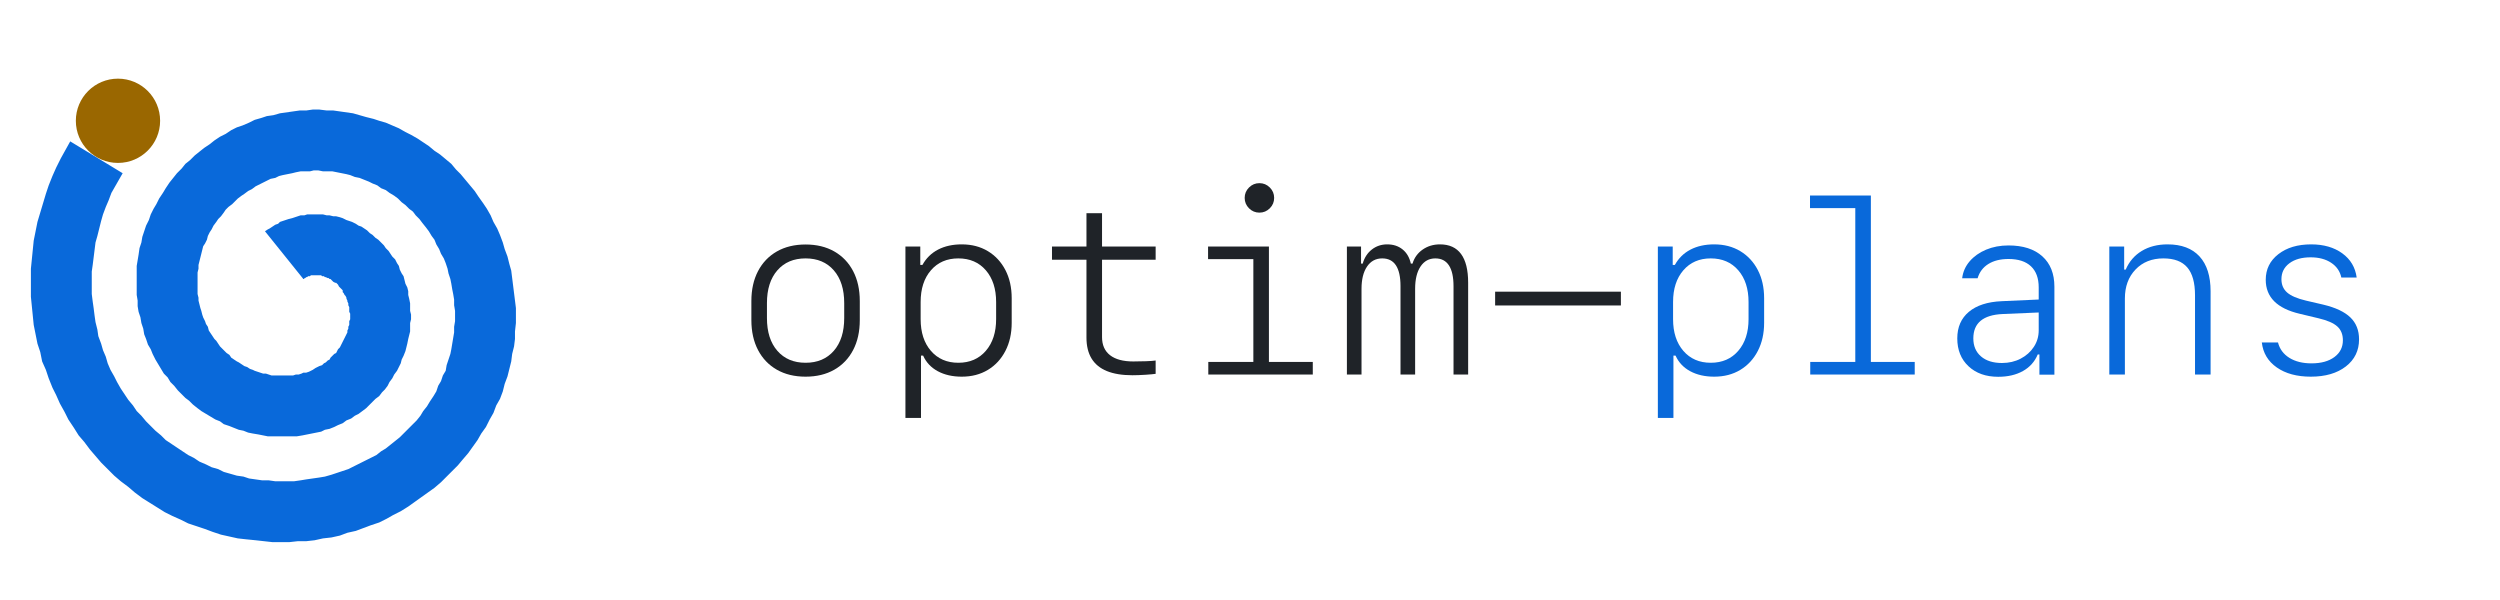
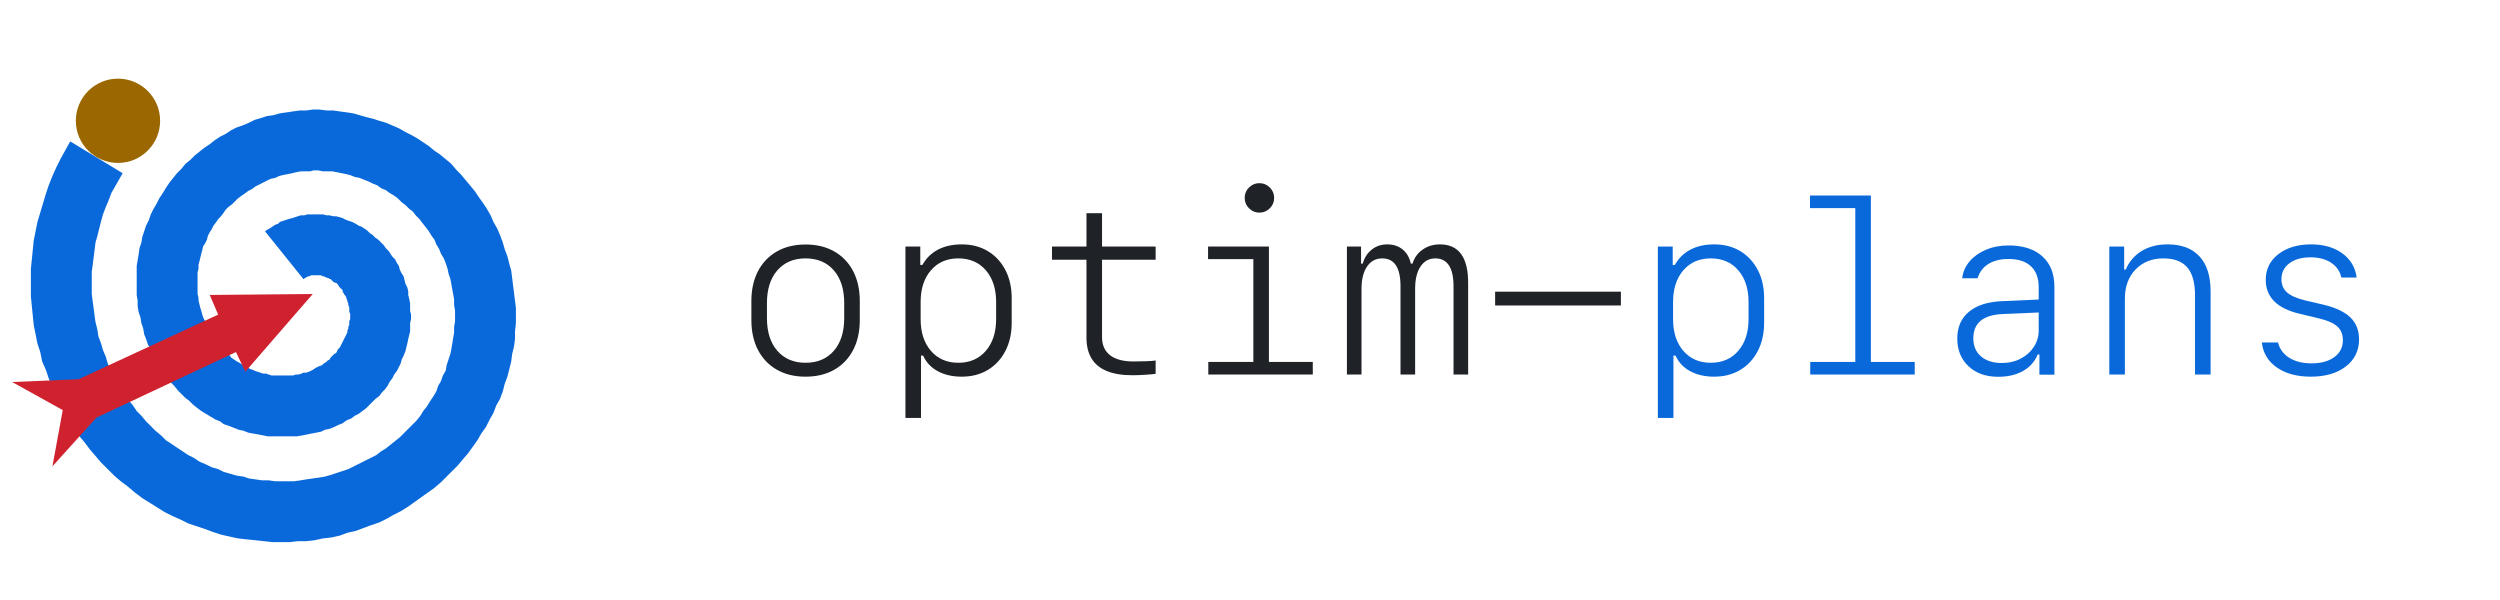
<svg xmlns="http://www.w3.org/2000/svg" width="267" height="64" viewBox="0 0 267 64" role="img" aria-label="optim-plans">
  <g>
    <path d="M28.3,24.7 L28.6,24.5 L28.8,24.4 L29.1,24.2 L29.4,24.0 L29.7,23.9 L29.9,23.7 L30.2,23.6 L30.5,23.5 L30.8,23.4 L31.2,23.3 L31.5,23.2 L31.8,23.1 L32.1,23.0 L32.5,23.0 L32.8,22.9 L33.1,22.9 L33.5,22.9 L33.8,22.9 L34.2,22.9 L34.5,22.9 L34.9,23.0 L35.2,23.0 L35.6,23.1 L35.9,23.1 L36.3,23.2 L36.6,23.3 L37.0,23.5 L37.3,23.6 L37.6,23.7 L38.0,23.9 L38.3,24.1 L38.6,24.2 L38.9,24.4 L39.2,24.6 L39.5,24.9 L39.8,25.1 L40.1,25.4 L40.4,25.6 L40.7,25.9 L41.0,26.2 L41.2,26.5 L41.5,26.8 L41.7,27.1 L41.9,27.4 L42.2,27.7 L42.4,28.1 L42.6,28.4 L42.7,28.8 L42.9,29.2 L43.1,29.5 L43.2,29.9 L43.3,30.3 L43.5,30.7 L43.6,31.1 L43.6,31.5 L43.7,31.9 L43.8,32.4 L43.8,32.8 L43.8,33.2 L43.9,33.6 L43.9,34.1 L43.8,34.5 L43.8,34.9 L43.8,35.4 L43.7,35.8 L43.6,36.2 L43.5,36.7 L43.4,37.1 L43.3,37.5 L43.1,38.0 L42.9,38.4 L42.8,38.8 L42.6,39.2 L42.4,39.6 L42.1,40.0 L41.9,40.4 L41.6,40.8 L41.4,41.2 L41.1,41.6 L40.8,41.9 L40.5,42.3 L40.1,42.6 L39.8,42.9 L39.4,43.3 L39.1,43.6 L38.7,43.9 L38.3,44.2 L37.9,44.4 L37.5,44.7 L37.0,44.9 L36.6,45.2 L36.1,45.4 L35.7,45.6 L35.2,45.8 L34.7,45.9 L34.3,46.1 L33.8,46.2 L33.3,46.3 L32.8,46.4 L32.3,46.5 L31.7,46.6 L31.2,46.6 L30.7,46.6 L30.2,46.6 L29.7,46.6 L29.1,46.6 L28.6,46.6 L28.1,46.5 L27.6,46.4 L27.0,46.3 L26.5,46.2 L26.0,46.0 L25.5,45.9 L25.0,45.7 L24.5,45.5 L23.9,45.3 L23.5,45.0 L23.0,44.8 L22.5,44.5 L22.0,44.2 L21.5,43.9 L21.1,43.6 L20.6,43.2 L20.2,42.8 L19.8,42.5 L19.4,42.1 L19.0,41.7 L18.6,41.2 L18.2,40.8 L17.9,40.3 L17.5,39.9 L17.2,39.4 L16.9,38.9 L16.6,38.4 L16.3,37.8 L16.1,37.3 L15.8,36.8 L15.6,36.2 L15.4,35.7 L15.3,35.1 L15.1,34.5 L15.0,33.9 L14.8,33.3 L14.7,32.7 L14.7,32.1 L14.6,31.5 L14.6,30.9 L14.6,30.3 L14.6,29.6 L14.6,29.0 L14.6,28.4 L14.7,27.8 L14.8,27.2 L14.9,26.5 L15.1,25.9 L15.2,25.3 L15.4,24.7 L15.6,24.1 L15.9,23.5 L16.1,22.9 L16.4,22.3 L16.7,21.8 L17.0,21.2 L17.4,20.6 L17.7,20.1 L18.1,19.5 L18.5,19.0 L18.9,18.5 L19.4,18.0 L19.8,17.5 L20.3,17.1 L20.8,16.6 L21.3,16.2 L21.8,15.8 L22.4,15.4 L22.9,15.0 L23.5,14.6 L24.1,14.3 L24.7,13.9 L25.3,13.6 L25.9,13.4 L26.6,13.1 L27.2,12.8 L27.9,12.6 L28.5,12.4 L29.2,12.3 L29.9,12.1 L30.6,12.0 L31.3,11.9 L32.0,11.8 L32.7,11.8 L33.4,11.7 L34.1,11.7 L34.9,11.8 L35.6,11.8 L36.3,11.9 L37.0,12.0 L37.7,12.1 L38.4,12.3 L39.1,12.5 L39.9,12.7 L40.5,12.9 L41.2,13.1 L41.9,13.4 L42.6,13.7 L43.3,14.1 L43.9,14.4 L44.6,14.8 L45.2,15.2 L45.8,15.6 L46.4,16.1 L47.0,16.5 L47.6,17.0 L48.2,17.5 L48.7,18.1 L49.2,18.6 L49.7,19.2 L50.2,19.8 L50.7,20.4 L51.1,21.0 L51.6,21.7 L52.0,22.3 L52.4,23.0 L52.7,23.7 L53.1,24.4 L53.4,25.1 L53.7,25.9 L53.9,26.6 L54.2,27.4 L54.4,28.2 L54.6,28.9 L54.7,29.7 L54.8,30.5 L54.9,31.3 L55.0,32.1 L55.1,32.9 L55.1,33.7 L55.1,34.5 L55.0,35.4 L55.0,36.2 L54.9,37.0 L54.7,37.8 L54.6,38.6 L54.4,39.4 L54.2,40.2 L53.9,41.0 L53.7,41.8 L53.4,42.6 L53.0,43.3 L52.7,44.1 L52.3,44.8 L51.9,45.6 L51.4,46.3 L51.0,47.0 L50.5,47.7 L50.0,48.4 L49.4,49.1 L48.9,49.7 L48.3,50.3 L47.7,50.9 L47.1,51.5 L46.4,52.1 L45.7,52.6 L45.0,53.1 L44.3,53.6 L43.6,54.1 L42.8,54.6 L42.0,55.0 L41.3,55.4 L40.5,55.8 L39.6,56.1 L38.8,56.4 L38.0,56.7 L37.1,56.9 L36.3,57.2 L35.4,57.4 L34.5,57.5 L33.6,57.7 L32.7,57.8 L31.8,57.8 L30.9,57.9 L30.0,57.9 L29.1,57.9 L28.2,57.8 L27.3,57.7 L26.3,57.6 L25.4,57.5 L24.5,57.3 L23.6,57.1 L22.7,56.8 L21.9,56.5 L21.0,56.2 L20.1,55.9 L19.3,55.5 L18.4,55.1 L17.6,54.7 L16.8,54.2 L16.0,53.7 L15.2,53.2 L14.4,52.6 L13.7,52.0 L12.9,51.4 L12.2,50.8 L11.5,50.1 L10.8,49.4 L10.2,48.7 L9.6,48.0 L9.0,47.2 L8.4,46.5 L7.9,45.7 L7.3,44.8 L6.9,44.0 L6.4,43.1 L6.0,42.2 L5.6,41.4 L5.2,40.4 L4.9,39.5 L4.5,38.6 L4.3,37.6 L4.0,36.7 L3.8,35.7 L3.6,34.7 L3.5,33.7 L3.4,32.7 L3.3,31.7 L3.3,30.7 L3.3,29.7 L3.3,28.7 L3.4,27.7 L3.5,26.7 L3.6,25.7 L3.8,24.7 L4.0,23.7 L4.3,22.7 L4.6,21.7 L4.9,20.7 L5.2,19.8 L5.6,18.8 L6.0,17.9 L6.5,16.9 L7.0,16.0 L7.5,15.1 L13.1,18.5 L12.7,19.2 L12.3,19.9 L11.9,20.6 L11.6,21.4 L11.3,22.1 L11.0,22.9 L10.8,23.6 L10.6,24.4 L10.4,25.2 L10.2,25.9 L10.1,26.7 L10.0,27.5 L9.9,28.3 L9.8,29.0 L9.8,29.8 L9.8,30.6 L9.8,31.4 L9.9,32.2 L10.0,32.9 L10.1,33.7 L10.2,34.4 L10.4,35.2 L10.5,35.9 L10.8,36.7 L11.0,37.4 L11.3,38.1 L11.5,38.8 L11.8,39.5 L12.2,40.2 L12.5,40.8 L12.9,41.5 L13.3,42.1 L13.7,42.7 L14.2,43.3 L14.6,43.9 L15.1,44.4 L15.6,45.0 L16.1,45.5 L16.6,46.0 L17.2,46.5 L17.7,47.0 L18.3,47.4 L18.9,47.8 L19.5,48.2 L20.1,48.6 L20.7,48.9 L21.3,49.3 L22.0,49.6 L22.6,49.9 L23.3,50.1 L23.9,50.4 L24.6,50.6 L25.3,50.8 L26.0,50.9 L26.6,51.1 L27.3,51.2 L28.0,51.3 L28.7,51.3 L29.4,51.4 L30.0,51.4 L30.7,51.4 L31.4,51.4 L32.1,51.3 L32.7,51.2 L33.4,51.1 L34.1,51.0 L34.7,50.9 L35.4,50.7 L36.0,50.5 L36.6,50.3 L37.2,50.1 L37.8,49.8 L38.4,49.5 L39.0,49.2 L39.6,48.9 L40.2,48.6 L40.7,48.2 L41.2,47.9 L41.7,47.5 L42.2,47.1 L42.7,46.7 L43.2,46.2 L43.6,45.8 L44.1,45.3 L44.5,44.9 L44.9,44.4 L45.2,43.9 L45.6,43.4 L45.9,42.9 L46.3,42.3 L46.6,41.8 L46.8,41.2 L47.1,40.7 L47.3,40.1 L47.6,39.6 L47.7,39.0 L47.9,38.4 L48.1,37.8 L48.2,37.3 L48.3,36.7 L48.4,36.1 L48.5,35.5 L48.5,34.9 L48.6,34.3 L48.6,33.7 L48.6,33.2 L48.5,32.6 L48.5,32.0 L48.4,31.4 L48.3,30.9 L48.2,30.3 L48.1,29.8 L47.9,29.2 L47.8,28.7 L47.6,28.1 L47.4,27.6 L47.1,27.1 L46.9,26.6 L46.6,26.1 L46.4,25.6 L46.1,25.2 L45.8,24.7 L45.5,24.3 L45.1,23.8 L44.8,23.4 L44.4,23.0 L44.1,22.6 L43.7,22.3 L43.3,21.9 L42.9,21.6 L42.5,21.2 L42.1,20.9 L41.6,20.6 L41.2,20.3 L40.7,20.1 L40.3,19.8 L39.8,19.6 L39.4,19.4 L38.9,19.2 L38.4,19.0 L37.9,18.9 L37.4,18.7 L37.0,18.6 L36.5,18.5 L36.0,18.4 L35.5,18.3 L35.0,18.3 L34.5,18.3 L34.0,18.2 L33.5,18.2 L33.1,18.3 L32.6,18.3 L32.1,18.3 L31.6,18.4 L31.2,18.5 L30.7,18.6 L30.2,18.7 L29.8,18.8 L29.4,19.0 L28.9,19.1 L28.5,19.3 L28.1,19.5 L27.7,19.7 L27.3,19.9 L26.9,20.2 L26.5,20.4 L26.1,20.7 L25.8,20.9 L25.4,21.2 L25.1,21.5 L24.8,21.8 L24.4,22.1 L24.1,22.4 L23.9,22.7 L23.6,23.1 L23.3,23.4 L23.1,23.7 L22.8,24.1 L22.6,24.5 L22.4,24.8 L22.2,25.2 L22.1,25.6 L21.9,26.0 L21.7,26.3 L21.6,26.7 L21.5,27.1 L21.4,27.5 L21.3,27.9 L21.2,28.3 L21.2,28.7 L21.1,29.1 L21.1,29.5 L21.1,29.9 L21.1,30.2 L21.1,30.6 L21.1,31.0 L21.1,31.4 L21.2,31.8 L21.2,32.1 L21.3,32.5 L21.4,32.9 L21.5,33.2 L21.6,33.6 L21.7,33.9 L21.9,34.3 L22.0,34.6 L22.2,34.9 L22.3,35.3 L22.5,35.6 L22.7,35.9 L22.9,36.2 L23.1,36.4 L23.3,36.7 L23.5,37.0 L23.7,37.2 L24.0,37.5 L24.2,37.7 L24.5,37.9 L24.7,38.2 L25.0,38.4 L25.3,38.6 L25.5,38.7 L25.8,38.9 L26.1,39.1 L26.4,39.2 L26.7,39.4 L27.0,39.5 L27.2,39.6 L27.5,39.7 L27.8,39.8 L28.1,39.9 L28.4,39.9 L28.7,40.0 L29.0,40.1 L29.3,40.1 L29.6,40.1 L29.9,40.1 L30.2,40.1 L30.5,40.1 L30.8,40.1 L31.1,40.1 L31.3,40.1 L31.6,40.0 L31.9,40.0 L32.2,39.9 L32.4,39.8 L32.7,39.8 L33.0,39.7 L33.2,39.6 L33.4,39.5 L33.7,39.3 L33.9,39.2 L34.1,39.1 L34.4,39.0 L34.6,38.8 L34.8,38.7 L35.0,38.5 L35.2,38.4 L35.3,38.2 L35.5,38.0 L35.7,37.8 L35.9,37.7 L36.0,37.5 L36.1,37.3 L36.3,37.1 L36.4,36.9 L36.5,36.7 L36.6,36.5 L36.7,36.3 L36.8,36.1 L36.9,35.9 L37.0,35.7 L37.1,35.5 L37.1,35.3 L37.2,35.1 L37.2,34.9 L37.3,34.7 L37.3,34.5 L37.3,34.3 L37.4,34.1 L37.4,33.9 L37.4,33.7 L37.4,33.5 L37.3,33.3 L37.3,33.1 L37.3,33.0 L37.3,32.8 L37.2,32.6 L37.2,32.4 L37.1,32.2 L37.1,32.1 L37.0,31.9 L37.0,31.8 L36.9,31.6 L36.8,31.5 L36.7,31.3 L36.6,31.2 L36.6,31.0 L36.5,30.9 L36.4,30.8 L36.3,30.7 L36.2,30.6 L36.1,30.4 L36.0,30.3 L35.9,30.2 L35.8,30.2 L35.6,30.1 L35.5,30.0 L35.4,29.9 L35.3,29.8 L35.2,29.8 L35.1,29.7 L35.0,29.7 L34.8,29.6 L34.7,29.6 L34.6,29.5 L34.5,29.5 L34.4,29.5 L34.3,29.4 L34.2,29.4 L34.1,29.4 L34.0,29.4 L33.9,29.4 L33.8,29.4 L33.7,29.4 L33.6,29.4 L33.5,29.4 L33.4,29.4 L33.3,29.4 L33.2,29.4 L33.1,29.5 L33.0,29.5 L33.0,29.5 L32.9,29.5 L32.8,29.6 L32.7,29.6 L32.7,29.6 L32.6,29.7 L32.6,29.7 L32.5,29.7 L32.5,29.8 L32.4,29.8 Z" fill="#0969da" />
+     <path d="M33.4,31.4 L26.2,39.7 L25.2,37.6 L10.3,44.6 L5.6,49.8 L6.7,43.8 L1.3,40.8 L8.4,40.5 L23.3,33.6 L22.4,31.5 Z" fill="#cf222e" />
    <circle cx="12.6" cy="12.9" r="4.5" fill="#9a6700" />
  </g>
  <g transform="translate(78,40) scale(0.012695,-0.012695)">
    <path d="M633 -18Q772 -18 874.5 40.5Q977 99 1033.0 206.0Q1089 313 1089 458V618Q1089 763 1033.0 870.0Q977 977 874.5 1035.5Q772 1094 633 1094Q494 1094 391.5 1035.5Q289 977 233.0 870.0Q177 763 177 618V458Q177 313 233.0 206.0Q289 99 391.5 40.5Q494 -18 633 -18ZM633 977Q783 977 870.5 876.5Q958 776 958 601V475Q958 300 870.5 199.5Q783 99 633 99Q483 99 395.5 199.5Q308 300 308 475V601Q308 776 395.5 876.5Q483 977 633 977Z" fill="#1f2328" transform="translate(0,0)" />
    <path d="M681 1095Q566 1095 481.5 1051.0Q397 1007 350 922H332V1077H207V-365H338V159H356Q394 74 479.0 28.0Q564 -18 681 -18Q806 -18 900.5 39.0Q995 96 1048.0 198.5Q1101 301 1101 435V642Q1101 777 1048.0 879.0Q995 981 900.5 1038.0Q806 1095 681 1095ZM652 977Q797 977 883.5 877.0Q970 777 970 610V466Q970 300 883.5 199.5Q797 99 652 99Q508 99 421.5 199.0Q335 299 335 466V610Q335 777 421.5 877.0Q508 977 652 977Z" fill="#1f2328" transform="translate(1266,0)" />
    <path d="M464 1357V1077H174V966H464V311Q464 205 507.0 134.5Q550 64 636.0 29.0Q722 -6 851 -6Q898 -6 960.0 -2.0Q1022 2 1046 6V118Q1020 114 967.0 112.0Q914 110 858 110Q730 110 662.5 162.5Q595 215 595 315V966H1046V1077H595V1357Z" fill="#1f2328" transform="translate(2532,0)" />
    <path d="M653 1362Q704 1362 740.5 1398.5Q777 1435 777 1486Q777 1537 740.5 1573.5Q704 1610 653 1610Q602 1610 565.5 1573.5Q529 1537 529 1486Q529 1435 565.5 1398.5Q602 1362 653 1362ZM1102 0V106H733V1077H221V971H602V106H223V0Z" fill="#1f2328" transform="translate(3798,0)" />
    <path d="M1143 773Q1143 933 1083.5 1014.0Q1024 1095 906 1095Q823 1095 760.0 1051.0Q697 1007 675 933H661Q644 1010 591.5 1052.5Q539 1095 462 1095Q388 1095 332.5 1051.5Q277 1008 256 933H242V1077H123V0H246V721Q246 840 292.5 908.5Q339 977 420 977Q497 977 535.5 918.5Q574 860 574 744V0H697V721Q697 841 742.5 909.0Q788 977 867 977Q943 977 981.5 918.0Q1020 859 1020 743V0H1143Z" fill="#1f2328" transform="translate(5064,0)" />
    <path d="M1162 581V697H104V581Z" fill="#1f2328" transform="translate(6330,0)" />
    <path d="M681 1095Q566 1095 481.5 1051.0Q397 1007 350 922H332V1077H207V-365H338V159H356Q394 74 479.0 28.0Q564 -18 681 -18Q806 -18 900.5 39.0Q995 96 1048.0 198.5Q1101 301 1101 435V642Q1101 777 1048.0 879.0Q995 981 900.5 1038.0Q806 1095 681 1095ZM652 977Q797 977 883.5 877.0Q970 777 970 610V466Q970 300 883.5 199.5Q797 99 652 99Q508 99 421.5 199.0Q335 299 335 466V610Q335 777 421.5 877.0Q508 977 652 977Z" fill="#0969da" transform="translate(7596,0)" />
    <path d="M1102 0V106H733V1506H221V1400H602V106H223V0Z" fill="#0969da" transform="translate(8862,0)" />
    <path d="M538 -19Q660 -19 746.5 29.5Q833 78 871 169H885V-1H1011V739Q1011 903 909.5 994.5Q808 1086 625 1086Q521 1086 436.5 1050.5Q352 1015 298.5 953.0Q245 891 235 810H365Q388 888 455.5 930.0Q523 972 625 972Q749 972 814.0 910.5Q879 849 879 733V631L567 617Q389 609 291.5 527.5Q194 446 194 304Q194 158 288.5 69.5Q383 -19 538 -19ZM570 97Q458 97 393.5 152.5Q329 208 329 304Q329 498 576 509L879 522V372Q879 295 838.0 232.5Q797 170 727.0 133.5Q657 97 570 97Z" fill="#0969da" transform="translate(10128,0)" />
    <path d="M207 0H338V640Q338 790 427.5 883.5Q517 977 662 977Q798 977 863.0 901.0Q928 825 928 667V0H1059V700Q1059 892 966.0 993.5Q873 1095 697 1095Q572 1095 480.5 1040.0Q389 985 345 883H332V1077H207Z" fill="#0969da" transform="translate(11394,0)" />
    <path d="M257 797Q257 578 543 511L702 473Q812 447 859.0 404.5Q906 362 906 288Q906 200 834.5 147.0Q763 94 642 94Q530 94 455.5 140.5Q381 187 360 270H224Q239 137 350.0 59.5Q461 -18 636 -18Q820 -18 931.0 68.0Q1042 154 1042 296Q1042 410 969.0 480.5Q896 551 741 588L595 622Q485 648 437.0 690.0Q389 732 389 802Q389 886 456.0 936.0Q523 986 635 986Q738 986 807.0 940.5Q876 895 893 816H1022Q1005 944 901.0 1019.5Q797 1095 639 1095Q469 1095 363.0 1012.5Q257 930 257 797Z" fill="#0969da" transform="translate(12660,0)" />
  </g>
</svg>
